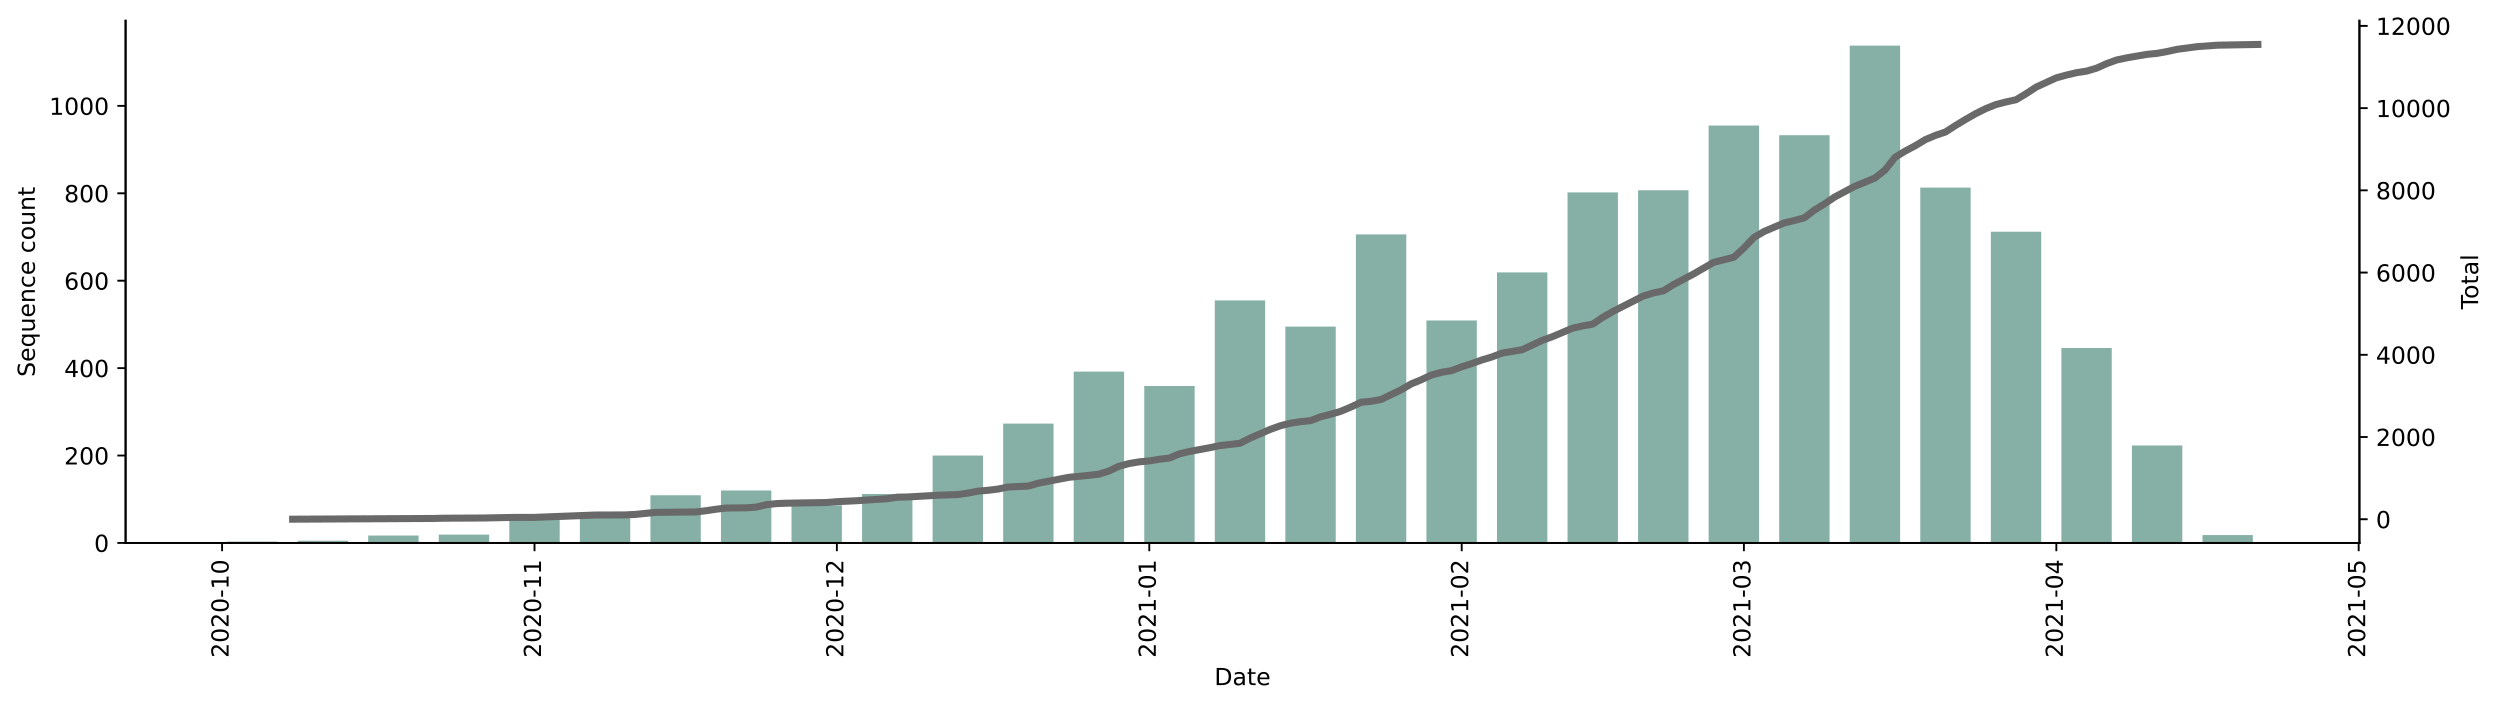
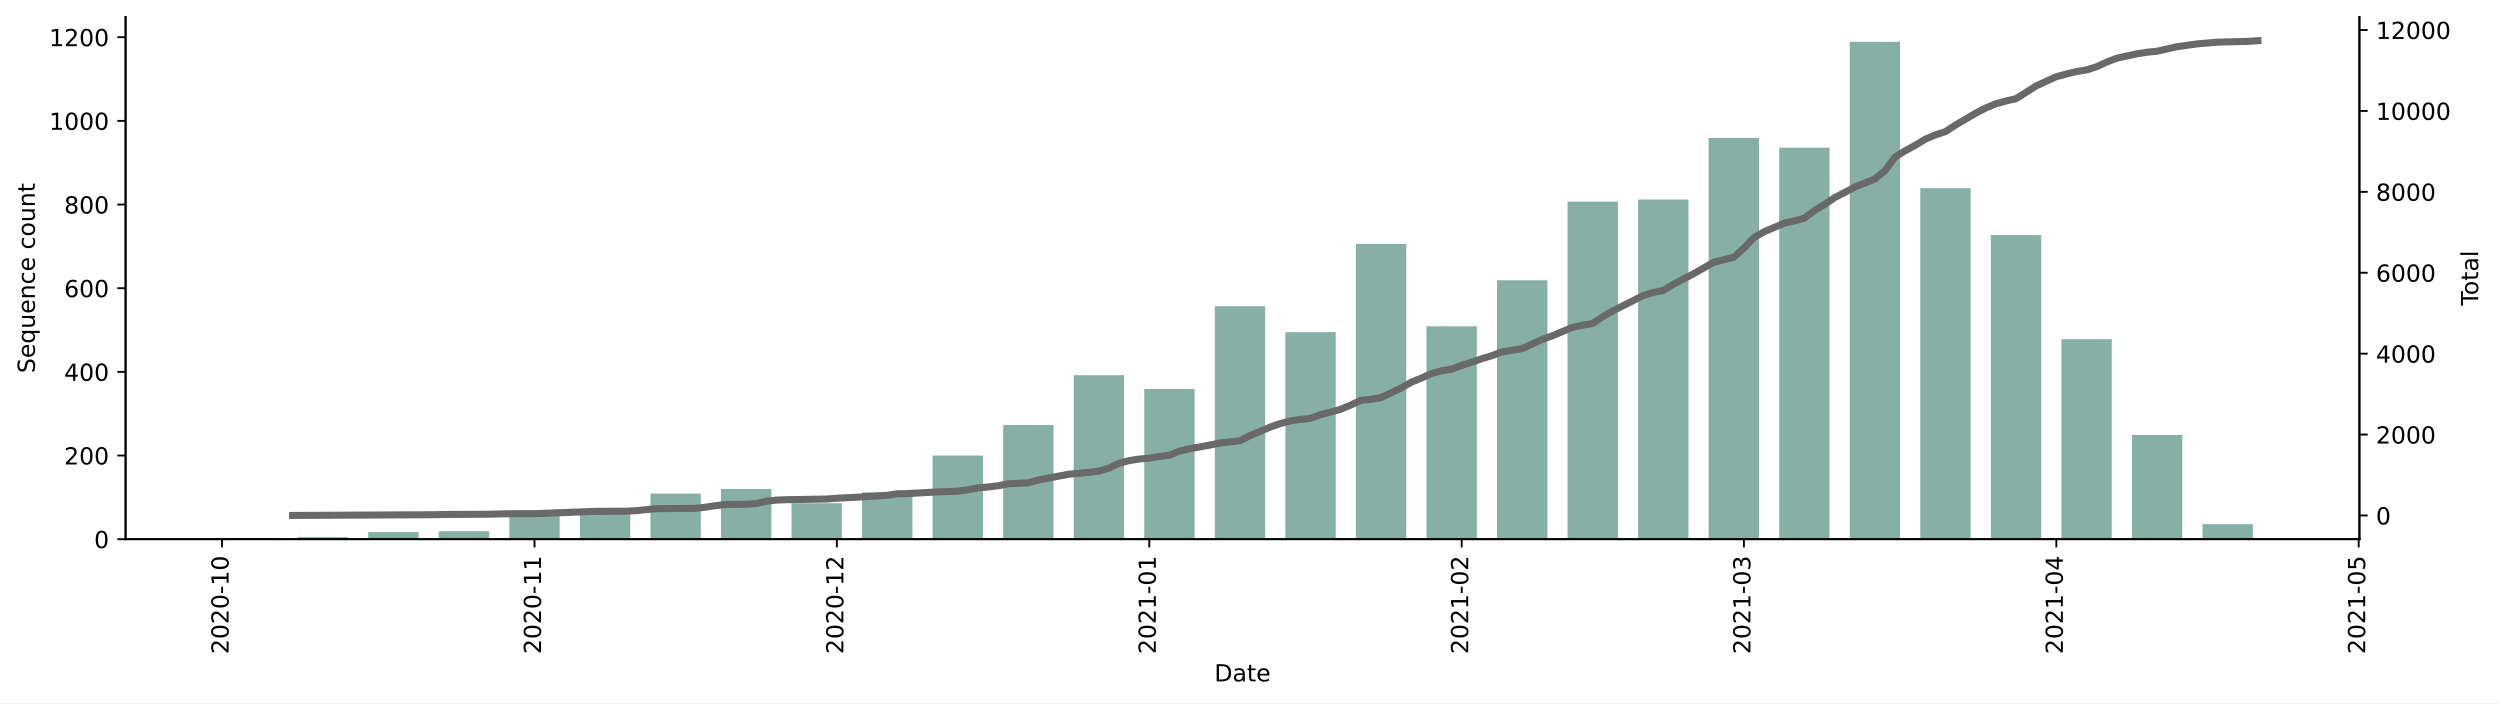
- <svg xmlns="http://www.w3.org/2000/svg" xmlns:xlink="http://www.w3.org/1999/xlink" height="300.214pt" version="1.1" viewBox="0 0 1061.619 300.214" width="1061.619pt">
+ <svg xmlns="http://www.w3.org/2000/svg" xmlns:xlink="http://www.w3.org/1999/xlink" height="298.621pt" version="1.1" viewBox="0 0 1061.619 298.621" width="1061.619pt">
  <defs>
    <style type="text/css">*{stroke-linecap:butt;stroke-linejoin:round;}</style>
  </defs>
  <g id="figure_1">
    <g id="patch_1">
-       <path d="M 0 300.214  L 1061.619 300.214  L 1061.619 0  L 0 0  z " style="fill:#ffffff;" />
+       <path d="M 0 298.621  L 1061.619 298.621  L 1061.619 0  L 0 0  z " style="fill:#ffffff;" />
    </g>
    <g id="axes_1">
      <g id="patch_2">
-         <path d="M 53.328 230.553  L 1001.928 230.553  L 1001.928 8.793  L 53.328 8.793  z " style="fill:#ffffff;" />
+         <path d="M 53.328 228.96  L 1001.928 228.96  L 1001.928 7.2  L 53.328 7.2  z " style="fill:#ffffff;" />
      </g>
      <g id="patch_3">
-         <path clip-path="url(#pbd89ea450d)" d="M 96.446 230.553  L 117.845 230.553  L 117.845 229.996  L 96.446 229.996  z " style="fill:#86b0a6;" />
+         <path clip-path="url(#pad31d9703b)" d="M 96.446 228.96  L 117.845 228.96  L 117.845 228.427  L 96.446 228.427  z " style="fill:#86b0a6;" />
      </g>
      <g id="patch_4">
-         <path clip-path="url(#pbd89ea450d)" d="M 126.404 230.553  L 147.803 230.553  L 147.803 229.625  L 126.404 229.625  z " style="fill:#86b0a6;" />
+         <path clip-path="url(#pad31d9703b)" d="M 126.404 228.96  L 147.803 228.96  L 147.803 228.072  L 126.404 228.072  z " style="fill:#86b0a6;" />
      </g>
      <g id="patch_5">
-         <path clip-path="url(#pbd89ea450d)" d="M 156.362 230.553  L 177.761 230.553  L 177.761 227.398  L 156.362 227.398  z " style="fill:#86b0a6;" />
+         <path clip-path="url(#pad31d9703b)" d="M 156.362 228.96  L 177.761 228.96  L 177.761 225.94  L 156.362 225.94  z " style="fill:#86b0a6;" />
      </g>
      <g id="patch_6">
-         <path clip-path="url(#pbd89ea450d)" d="M 186.32 230.553  L 207.719 230.553  L 207.719 227.026  L 186.32 227.026  z " style="fill:#86b0a6;" />
+         <path clip-path="url(#pad31d9703b)" d="M 186.32 228.96  L 207.719 228.96  L 207.719 225.585  L 186.32 225.585  z " style="fill:#86b0a6;" />
      </g>
      <g id="patch_7">
-         <path clip-path="url(#pbd89ea450d)" d="M 216.278 230.553  L 237.677 230.553  L 237.677 219.788  L 216.278 219.788  z " style="fill:#86b0a6;" />
+         <path clip-path="url(#pad31d9703b)" d="M 216.278 228.96  L 237.677 228.96  L 237.677 218.658  L 216.278 218.658  z " style="fill:#86b0a6;" />
      </g>
      <g id="patch_8">
-         <path clip-path="url(#pbd89ea450d)" d="M 246.237 230.553  L 267.635 230.553  L 267.635 218.489  L 246.237 218.489  z " style="fill:#86b0a6;" />
+         <path clip-path="url(#pad31d9703b)" d="M 246.237 228.96  L 267.635 228.96  L 267.635 217.414  L 246.237 217.414  z " style="fill:#86b0a6;" />
      </g>
      <g id="patch_9">
-         <path clip-path="url(#pbd89ea450d)" d="M 276.195 230.553  L 297.593 230.553  L 297.593 210.323  L 276.195 210.323  z " style="fill:#86b0a6;" />
+         <path clip-path="url(#pad31d9703b)" d="M 276.195 228.96  L 297.593 228.96  L 297.593 209.599  L 276.195 209.599  z " style="fill:#86b0a6;" />
      </g>
      <g id="patch_10">
-         <path clip-path="url(#pbd89ea450d)" d="M 306.153 230.553  L 327.551 230.553  L 327.551 208.282  L 306.153 208.282  z " style="fill:#86b0a6;" />
+         <path clip-path="url(#pad31d9703b)" d="M 306.153 228.96  L 327.551 228.96  L 327.551 207.645  L 306.153 207.645  z " style="fill:#86b0a6;" />
      </g>
      <g id="patch_11">
-         <path clip-path="url(#pbd89ea450d)" d="M 336.111 230.553  L 357.509 230.553  L 357.509 214.592  L 336.111 214.592  z " style="fill:#86b0a6;" />
+         <path clip-path="url(#pad31d9703b)" d="M 336.111 228.96  L 357.509 228.96  L 357.509 213.684  L 336.111 213.684  z " style="fill:#86b0a6;" />
      </g>
      <g id="patch_12">
-         <path clip-path="url(#pbd89ea450d)" d="M 366.069 230.553  L 387.467 230.553  L 387.467 209.767  L 366.069 209.767  z " style="fill:#86b0a6;" />
+         <path clip-path="url(#pad31d9703b)" d="M 366.069 228.96  L 387.467 228.96  L 387.467 209.066  L 366.069 209.066  z " style="fill:#86b0a6;" />
      </g>
      <g id="patch_13">
-         <path clip-path="url(#pbd89ea450d)" d="M 396.027 230.553  L 417.425 230.553  L 417.425 193.435  L 396.027 193.435  z " style="fill:#86b0a6;" />
+         <path clip-path="url(#pad31d9703b)" d="M 396.027 228.96  L 417.425 228.96  L 417.425 193.434  L 396.027 193.434  z " style="fill:#86b0a6;" />
      </g>
      <g id="patch_14">
-         <path clip-path="url(#pbd89ea450d)" d="M 425.985 230.553  L 447.383 230.553  L 447.383 179.887  L 425.985 179.887  z " style="fill:#86b0a6;" />
+         <path clip-path="url(#pad31d9703b)" d="M 425.985 228.96  L 447.383 228.96  L 447.383 180.467  L 425.985 180.467  z " style="fill:#86b0a6;" />
      </g>
      <g id="patch_15">
-         <path clip-path="url(#pbd89ea450d)" d="M 455.943 230.553  L 477.341 230.553  L 477.341 157.802  L 455.943 157.802  z " style="fill:#86b0a6;" />
+         <path clip-path="url(#pad31d9703b)" d="M 455.943 228.96  L 477.341 228.96  L 477.341 159.33  L 455.943 159.33  z " style="fill:#86b0a6;" />
      </g>
      <g id="patch_16">
-         <path clip-path="url(#pbd89ea450d)" d="M 485.901 230.553  L 507.299 230.553  L 507.299 163.926  L 485.901 163.926  z " style="fill:#86b0a6;" />
+         <path clip-path="url(#pad31d9703b)" d="M 485.901 228.96  L 507.299 228.96  L 507.299 165.191  L 485.901 165.191  z " style="fill:#86b0a6;" />
      </g>
      <g id="patch_17">
-         <path clip-path="url(#pbd89ea450d)" d="M 515.859 230.553  L 537.257 230.553  L 537.257 127.551  L 515.859 127.551  z " style="fill:#86b0a6;" />
+         <path clip-path="url(#pad31d9703b)" d="M 515.859 228.96  L 537.257 228.96  L 537.257 130.021  L 515.859 130.021  z " style="fill:#86b0a6;" />
      </g>
      <g id="patch_18">
-         <path clip-path="url(#pbd89ea450d)" d="M 545.817 230.553  L 567.216 230.553  L 567.216 138.686  L 545.817 138.686  z " style="fill:#86b0a6;" />
+         <path clip-path="url(#pad31d9703b)" d="M 545.817 228.96  L 567.216 228.96  L 567.216 141.034  L 545.817 141.034  z " style="fill:#86b0a6;" />
      </g>
      <g id="patch_19">
-         <path clip-path="url(#pbd89ea450d)" d="M 575.775 230.553  L 597.174 230.553  L 597.174 99.527  L 575.775 99.527  z " style="fill:#86b0a6;" />
+         <path clip-path="url(#pad31d9703b)" d="M 575.775 228.96  L 597.174 228.96  L 597.174 103.554  L 575.775 103.554  z " style="fill:#86b0a6;" />
      </g>
      <g id="patch_20">
-         <path clip-path="url(#pbd89ea450d)" d="M 605.733 230.553  L 627.132 230.553  L 627.132 136.088  L 605.733 136.088  z " style="fill:#86b0a6;" />
+         <path clip-path="url(#pad31d9703b)" d="M 605.733 228.96  L 627.132 228.96  L 627.132 138.547  L 605.733 138.547  z " style="fill:#86b0a6;" />
      </g>
      <g id="patch_21">
-         <path clip-path="url(#pbd89ea450d)" d="M 635.691 230.553  L 657.09 230.553  L 657.09 115.673  L 635.691 115.673  z " style="fill:#86b0a6;" />
+         <path clip-path="url(#pad31d9703b)" d="M 635.691 228.96  L 657.09 228.96  L 657.09 119.008  L 635.691 119.008  z " style="fill:#86b0a6;" />
      </g>
      <g id="patch_22">
-         <path clip-path="url(#pbd89ea450d)" d="M 665.649 230.553  L 687.048 230.553  L 687.048 81.71  L 665.649 81.71  z " style="fill:#86b0a6;" />
+         <path clip-path="url(#pad31d9703b)" d="M 665.649 228.96  L 687.048 228.96  L 687.048 85.614  L 665.649 85.614  z " style="fill:#86b0a6;" />
      </g>
      <g id="patch_23">
-         <path clip-path="url(#pbd89ea450d)" d="M 695.607 230.553  L 717.006 230.553  L 717.006 80.782  L 695.607 80.782  z " style="fill:#86b0a6;" />
+         <path clip-path="url(#pad31d9703b)" d="M 695.607 228.96  L 717.006 228.96  L 717.006 84.726  L 695.607 84.726  z " style="fill:#86b0a6;" />
      </g>
      <g id="patch_24">
-         <path clip-path="url(#pbd89ea450d)" d="M 725.565 230.553  L 746.964 230.553  L 746.964 53.315  L 725.565 53.315  z " style="fill:#86b0a6;" />
+         <path clip-path="url(#pad31d9703b)" d="M 725.565 228.96  L 746.964 228.96  L 746.964 58.614  L 725.565 58.614  z " style="fill:#86b0a6;" />
      </g>
      <g id="patch_25">
-         <path clip-path="url(#pbd89ea450d)" d="M 755.523 230.553  L 776.922 230.553  L 776.922 57.398  L 755.523 57.398  z " style="fill:#86b0a6;" />
+         <path clip-path="url(#pad31d9703b)" d="M 755.523 228.96  L 776.922 228.96  L 776.922 62.7  L 755.523 62.7  z " style="fill:#86b0a6;" />
      </g>
      <g id="patch_26">
-         <path clip-path="url(#pbd89ea450d)" d="M 785.481 230.553  L 806.88 230.553  L 806.88 19.353  L 785.481 19.353  z " style="fill:#86b0a6;" />
+         <path clip-path="url(#pad31d9703b)" d="M 785.481 228.96  L 806.88 228.96  L 806.88 17.76  L 785.481 17.76  z " style="fill:#86b0a6;" />
      </g>
      <g id="patch_27">
-         <path clip-path="url(#pbd89ea450d)" d="M 815.439 230.553  L 836.838 230.553  L 836.838 79.669  L 815.439 79.669  z " style="fill:#86b0a6;" />
+         <path clip-path="url(#pad31d9703b)" d="M 815.439 228.96  L 836.838 228.96  L 836.838 79.93  L 815.439 79.93  z " style="fill:#86b0a6;" />
      </g>
      <g id="patch_28">
-         <path clip-path="url(#pbd89ea450d)" d="M 845.397 230.553  L 866.796 230.553  L 866.796 98.413  L 845.397 98.413  z " style="fill:#86b0a6;" />
+         <path clip-path="url(#pad31d9703b)" d="M 845.397 228.96  L 866.796 228.96  L 866.796 99.824  L 845.397 99.824  z " style="fill:#86b0a6;" />
      </g>
      <g id="patch_29">
-         <path clip-path="url(#pbd89ea450d)" d="M 875.355 230.553  L 896.754 230.553  L 896.754 147.78  L 875.355 147.78  z " style="fill:#86b0a6;" />
+         <path clip-path="url(#pad31d9703b)" d="M 875.355 228.96  L 896.754 228.96  L 896.754 144.054  L 875.355 144.054  z " style="fill:#86b0a6;" />
      </g>
      <g id="patch_30">
-         <path clip-path="url(#pbd89ea450d)" d="M 905.313 230.553  L 926.712 230.553  L 926.712 189.166  L 905.313 189.166  z " style="fill:#86b0a6;" />
+         <path clip-path="url(#pad31d9703b)" d="M 905.313 228.96  L 926.712 228.96  L 926.712 184.731  L 905.313 184.731  z " style="fill:#86b0a6;" />
      </g>
      <g id="patch_31">
-         <path clip-path="url(#pbd89ea450d)" d="M 935.271 230.553  L 956.67 230.553  L 956.67 227.212  L 935.271 227.212  z " style="fill:#86b0a6;" />
+         <path clip-path="url(#pad31d9703b)" d="M 935.271 228.96  L 956.67 228.96  L 956.67 222.565  L 935.271 222.565  z " style="fill:#86b0a6;" />
      </g>
      <g id="matplotlib.axis_1">
        <g id="xtick_1">
          <g id="line2d_1">
            <defs>
-               <path d="M 0 0  L 0 3.5  " id="mcf6a7f5c95" style="stroke:#000000;stroke-width:0.8;" />
+               <path d="M 0 0  L 0 3.5  " id="m249f3ba291" style="stroke:#000000;stroke-width:0.8;" />
            </defs>
            <g>
-               <use style="stroke:#000000;stroke-width:0.8;" x="94.306" xlink:href="#mcf6a7f5c95" y="230.553" />
+               <use style="stroke:#000000;stroke-width:0.8;" x="94.306" xlink:href="#m249f3ba291" y="228.96" />
            </g>
          </g>
          <g id="text_1">
-             <g transform="translate(97.06582 279.3354)rotate(-90)scale(0.1 -0.1)">
+             <g transform="translate(97.06582 277.7428)rotate(-90)scale(0.1 -0.1)">
              <defs>
                <path d="M 19.188 8.297  L 53.609 8.297  L 53.609 0  L 7.328 0  L 7.328 8.297  Q 12.938 14.109 22.625 23.891  Q 32.328 33.688 34.812 36.531  Q 39.547 41.844 41.422 45.531  Q 43.312 49.219 43.312 52.781  Q 43.312 58.594 39.234 62.25  Q 35.156 65.922 28.609 65.922  Q 23.969 65.922 18.812 64.312  Q 13.672 62.703 7.812 59.422  L 7.812 69.391  Q 13.766 71.781 18.938 73  Q 24.125 74.219 28.422 74.219  Q 39.75 74.219 46.484 68.547  Q 53.219 62.891 53.219 53.422  Q 53.219 48.922 51.531 44.891  Q 49.859 40.875 45.406 35.406  Q 44.188 33.984 37.641 27.219  Q 31.109 20.453 19.188 8.297  z " id="DejaVuSans-50" />
                <path d="M 31.781 66.406  Q 24.172 66.406 20.328 58.906  Q 16.5 51.422 16.5 36.375  Q 16.5 21.391 20.328 13.891  Q 24.172 6.391 31.781 6.391  Q 39.453 6.391 43.281 13.891  Q 47.125 21.391 47.125 36.375  Q 47.125 51.422 43.281 58.906  Q 39.453 66.406 31.781 66.406  z M 31.781 74.219  Q 44.047 74.219 50.516 64.516  Q 56.984 54.828 56.984 36.375  Q 56.984 17.969 50.516 8.266  Q 44.047 -1.422 31.781 -1.422  Q 19.531 -1.422 13.062 8.266  Q 6.594 17.969 6.594 36.375  Q 6.594 54.828 13.062 64.516  Q 19.531 74.219 31.781 74.219  z " id="DejaVuSans-48" />
                <path d="M 4.891 31.391  L 31.203 31.391  L 31.203 23.391  L 4.891 23.391  z " id="DejaVuSans-45" />
                <path d="M 12.406 8.297  L 28.516 8.297  L 28.516 63.922  L 10.984 60.406  L 10.984 69.391  L 28.422 72.906  L 38.281 72.906  L 38.281 8.297  L 54.391 8.297  L 54.391 0  L 12.406 0  z " id="DejaVuSans-49" />
              </defs>
              <use xlink:href="#DejaVuSans-50" />
              <use x="63.623" xlink:href="#DejaVuSans-48" />
              <use x="127.246" xlink:href="#DejaVuSans-50" />
              <use x="190.869" xlink:href="#DejaVuSans-48" />
              <use x="254.492" xlink:href="#DejaVuSans-45" />
              <use x="290.576" xlink:href="#DejaVuSans-49" />
              <use x="354.199" xlink:href="#DejaVuSans-48" />
            </g>
          </g>
        </g>
        <g id="xtick_2">
          <g id="line2d_2">
            <g>
-               <use style="stroke:#000000;stroke-width:0.8;" x="226.978" xlink:href="#mcf6a7f5c95" y="230.553" />
+               <use style="stroke:#000000;stroke-width:0.8;" x="226.978" xlink:href="#m249f3ba291" y="228.96" />
            </g>
          </g>
          <g id="text_2">
-             <g transform="translate(229.7372 279.3354)rotate(-90)scale(0.1 -0.1)">
+             <g transform="translate(229.7372 277.7428)rotate(-90)scale(0.1 -0.1)">
              <use xlink:href="#DejaVuSans-50" />
              <use x="63.623" xlink:href="#DejaVuSans-48" />
              <use x="127.246" xlink:href="#DejaVuSans-50" />
              <use x="190.869" xlink:href="#DejaVuSans-48" />
              <use x="254.492" xlink:href="#DejaVuSans-45" />
              <use x="290.576" xlink:href="#DejaVuSans-49" />
              <use x="354.199" xlink:href="#DejaVuSans-49" />
            </g>
          </g>
        </g>
        <g id="xtick_3">
          <g id="line2d_3">
            <g>
-               <use style="stroke:#000000;stroke-width:0.8;" x="355.369" xlink:href="#mcf6a7f5c95" y="230.553" />
+               <use style="stroke:#000000;stroke-width:0.8;" x="355.369" xlink:href="#m249f3ba291" y="228.96" />
            </g>
          </g>
          <g id="text_3">
-             <g transform="translate(358.1288 279.3354)rotate(-90)scale(0.1 -0.1)">
+             <g transform="translate(358.1288 277.7428)rotate(-90)scale(0.1 -0.1)">
              <use xlink:href="#DejaVuSans-50" />
              <use x="63.623" xlink:href="#DejaVuSans-48" />
              <use x="127.246" xlink:href="#DejaVuSans-50" />
              <use x="190.869" xlink:href="#DejaVuSans-48" />
              <use x="254.492" xlink:href="#DejaVuSans-45" />
              <use x="290.576" xlink:href="#DejaVuSans-49" />
              <use x="354.199" xlink:href="#DejaVuSans-50" />
            </g>
          </g>
        </g>
        <g id="xtick_4">
          <g id="line2d_4">
            <g>
-               <use style="stroke:#000000;stroke-width:0.8;" x="488.041" xlink:href="#mcf6a7f5c95" y="230.553" />
+               <use style="stroke:#000000;stroke-width:0.8;" x="488.041" xlink:href="#m249f3ba291" y="228.96" />
            </g>
          </g>
          <g id="text_4">
-             <g transform="translate(490.8001 279.3354)rotate(-90)scale(0.1 -0.1)">
+             <g transform="translate(490.8001 277.7428)rotate(-90)scale(0.1 -0.1)">
              <use xlink:href="#DejaVuSans-50" />
              <use x="63.623" xlink:href="#DejaVuSans-48" />
              <use x="127.246" xlink:href="#DejaVuSans-50" />
              <use x="190.869" xlink:href="#DejaVuSans-49" />
              <use x="254.492" xlink:href="#DejaVuSans-45" />
              <use x="290.576" xlink:href="#DejaVuSans-48" />
              <use x="354.199" xlink:href="#DejaVuSans-49" />
            </g>
          </g>
        </g>
        <g id="xtick_5">
          <g id="line2d_5">
            <g>
-               <use style="stroke:#000000;stroke-width:0.8;" x="620.712" xlink:href="#mcf6a7f5c95" y="230.553" />
+               <use style="stroke:#000000;stroke-width:0.8;" x="620.712" xlink:href="#m249f3ba291" y="228.96" />
            </g>
          </g>
          <g id="text_5">
-             <g transform="translate(623.4714 279.3354)rotate(-90)scale(0.1 -0.1)">
+             <g transform="translate(623.4714 277.7428)rotate(-90)scale(0.1 -0.1)">
              <use xlink:href="#DejaVuSans-50" />
              <use x="63.623" xlink:href="#DejaVuSans-48" />
              <use x="127.246" xlink:href="#DejaVuSans-50" />
              <use x="190.869" xlink:href="#DejaVuSans-49" />
              <use x="254.492" xlink:href="#DejaVuSans-45" />
              <use x="290.576" xlink:href="#DejaVuSans-48" />
              <use x="354.199" xlink:href="#DejaVuSans-50" />
            </g>
          </g>
        </g>
        <g id="xtick_6">
          <g id="line2d_6">
            <g>
-               <use style="stroke:#000000;stroke-width:0.8;" x="740.544" xlink:href="#mcf6a7f5c95" y="230.553" />
+               <use style="stroke:#000000;stroke-width:0.8;" x="740.544" xlink:href="#m249f3ba291" y="228.96" />
            </g>
          </g>
          <g id="text_6">
-             <g transform="translate(743.3036 279.3354)rotate(-90)scale(0.1 -0.1)">
+             <g transform="translate(743.3036 277.7428)rotate(-90)scale(0.1 -0.1)">
              <defs>
                <path d="M 40.578 39.312  Q 47.656 37.797 51.625 33  Q 55.609 28.219 55.609 21.188  Q 55.609 10.406 48.188 4.484  Q 40.766 -1.422 27.094 -1.422  Q 22.516 -1.422 17.656 -0.516  Q 12.797 0.391 7.625 2.203  L 7.625 11.719  Q 11.719 9.328 16.594 8.109  Q 21.484 6.891 26.812 6.891  Q 36.078 6.891 40.938 10.547  Q 45.797 14.203 45.797 21.188  Q 45.797 27.641 41.281 31.266  Q 36.766 34.906 28.719 34.906  L 20.219 34.906  L 20.219 43.016  L 29.109 43.016  Q 36.375 43.016 40.234 45.922  Q 44.094 48.828 44.094 54.297  Q 44.094 59.906 40.109 62.906  Q 36.141 65.922 28.719 65.922  Q 24.656 65.922 20.016 65.031  Q 15.375 64.156 9.812 62.312  L 9.812 71.094  Q 15.438 72.656 20.344 73.438  Q 25.25 74.219 29.594 74.219  Q 40.828 74.219 47.359 69.109  Q 53.906 64.016 53.906 55.328  Q 53.906 49.266 50.438 45.094  Q 46.969 40.922 40.578 39.312  z " id="DejaVuSans-51" />
              </defs>
              <use xlink:href="#DejaVuSans-50" />
              <use x="63.623" xlink:href="#DejaVuSans-48" />
              <use x="127.246" xlink:href="#DejaVuSans-50" />
              <use x="190.869" xlink:href="#DejaVuSans-49" />
              <use x="254.492" xlink:href="#DejaVuSans-45" />
              <use x="290.576" xlink:href="#DejaVuSans-48" />
              <use x="354.199" xlink:href="#DejaVuSans-51" />
            </g>
          </g>
        </g>
        <g id="xtick_7">
          <g id="line2d_7">
            <g>
-               <use style="stroke:#000000;stroke-width:0.8;" x="873.216" xlink:href="#mcf6a7f5c95" y="230.553" />
+               <use style="stroke:#000000;stroke-width:0.8;" x="873.216" xlink:href="#m249f3ba291" y="228.96" />
            </g>
          </g>
          <g id="text_7">
-             <g transform="translate(875.9749 279.3354)rotate(-90)scale(0.1 -0.1)">
+             <g transform="translate(875.9749 277.7428)rotate(-90)scale(0.1 -0.1)">
              <defs>
                <path d="M 37.797 64.312  L 12.891 25.391  L 37.797 25.391  z M 35.203 72.906  L 47.609 72.906  L 47.609 25.391  L 58.016 25.391  L 58.016 17.188  L 47.609 17.188  L 47.609 0  L 37.797 0  L 37.797 17.188  L 4.891 17.188  L 4.891 26.703  z " id="DejaVuSans-52" />
              </defs>
              <use xlink:href="#DejaVuSans-50" />
              <use x="63.623" xlink:href="#DejaVuSans-48" />
              <use x="127.246" xlink:href="#DejaVuSans-50" />
              <use x="190.869" xlink:href="#DejaVuSans-49" />
              <use x="254.492" xlink:href="#DejaVuSans-45" />
              <use x="290.576" xlink:href="#DejaVuSans-48" />
              <use x="354.199" xlink:href="#DejaVuSans-52" />
            </g>
          </g>
        </g>
        <g id="xtick_8">
          <g id="line2d_8">
            <g>
-               <use style="stroke:#000000;stroke-width:0.8;" x="1001.607" xlink:href="#mcf6a7f5c95" y="230.553" />
+               <use style="stroke:#000000;stroke-width:0.8;" x="1001.607" xlink:href="#m249f3ba291" y="228.96" />
            </g>
          </g>
          <g id="text_8">
-             <g transform="translate(1004.367 279.3354)rotate(-90)scale(0.1 -0.1)">
+             <g transform="translate(1004.367 277.7428)rotate(-90)scale(0.1 -0.1)">
              <defs>
                <path d="M 10.797 72.906  L 49.516 72.906  L 49.516 64.594  L 19.828 64.594  L 19.828 46.734  Q 21.969 47.469 24.109 47.828  Q 26.266 48.188 28.422 48.188  Q 40.625 48.188 47.75 41.5  Q 54.891 34.812 54.891 23.391  Q 54.891 11.625 47.562 5.094  Q 40.234 -1.422 26.906 -1.422  Q 22.312 -1.422 17.547 -0.641  Q 12.797 0.141 7.719 1.703  L 7.719 11.625  Q 12.109 9.234 16.797 8.062  Q 21.484 6.891 26.703 6.891  Q 35.156 6.891 40.078 11.328  Q 45.016 15.766 45.016 23.391  Q 45.016 31 40.078 35.438  Q 35.156 39.891 26.703 39.891  Q 22.75 39.891 18.812 39.016  Q 14.891 38.141 10.797 36.281  z " id="DejaVuSans-53" />
              </defs>
              <use xlink:href="#DejaVuSans-50" />
              <use x="63.623" xlink:href="#DejaVuSans-48" />
              <use x="127.246" xlink:href="#DejaVuSans-50" />
              <use x="190.869" xlink:href="#DejaVuSans-49" />
              <use x="254.492" xlink:href="#DejaVuSans-45" />
              <use x="290.576" xlink:href="#DejaVuSans-48" />
              <use x="354.199" xlink:href="#DejaVuSans-53" />
            </g>
          </g>
        </g>
        <g id="text_9">
-           <g transform="translate(515.6773 290.9338)scale(0.1 -0.1)">
+           <g transform="translate(515.6773 289.3413)scale(0.1 -0.1)">
            <defs>
              <path d="M 19.672 64.797  L 19.672 8.109  L 31.594 8.109  Q 46.688 8.109 53.688 14.938  Q 60.688 21.781 60.688 36.531  Q 60.688 51.172 53.688 57.984  Q 46.688 64.797 31.594 64.797  z M 9.812 72.906  L 30.078 72.906  Q 51.266 72.906 61.172 64.094  Q 71.094 55.281 71.094 36.531  Q 71.094 17.672 61.125 8.828  Q 51.172 0 30.078 0  L 9.812 0  z " id="DejaVuSans-68" />
              <path d="M 34.281 27.484  Q 23.391 27.484 19.188 25  Q 14.984 22.516 14.984 16.5  Q 14.984 11.719 18.141 8.906  Q 21.297 6.109 26.703 6.109  Q 34.188 6.109 38.703 11.406  Q 43.219 16.703 43.219 25.484  L 43.219 27.484  z M 52.203 31.203  L 52.203 0  L 43.219 0  L 43.219 8.297  Q 40.141 3.328 35.547 0.953  Q 30.953 -1.422 24.312 -1.422  Q 15.922 -1.422 10.953 3.297  Q 6 8.016 6 15.922  Q 6 25.141 12.172 29.828  Q 18.359 34.516 30.609 34.516  L 43.219 34.516  L 43.219 35.406  Q 43.219 41.609 39.141 45  Q 35.062 48.391 27.688 48.391  Q 23 48.391 18.547 47.266  Q 14.109 46.141 10.016 43.891  L 10.016 52.203  Q 14.938 54.109 19.578 55.047  Q 24.219 56 28.609 56  Q 40.484 56 46.344 49.844  Q 52.203 43.703 52.203 31.203  z " id="DejaVuSans-97" />
              <path d="M 18.312 70.219  L 18.312 54.688  L 36.812 54.688  L 36.812 47.703  L 18.312 47.703  L 18.312 18.016  Q 18.312 11.328 20.141 9.422  Q 21.969 7.516 27.594 7.516  L 36.812 7.516  L 36.812 0  L 27.594 0  Q 17.188 0 13.234 3.875  Q 9.281 7.766 9.281 18.016  L 9.281 47.703  L 2.688 47.703  L 2.688 54.688  L 9.281 54.688  L 9.281 70.219  z " id="DejaVuSans-116" />
              <path d="M 56.203 29.594  L 56.203 25.203  L 14.891 25.203  Q 15.484 15.922 20.484 11.062  Q 25.484 6.203 34.422 6.203  Q 39.594 6.203 44.453 7.469  Q 49.312 8.734 54.109 11.281  L 54.109 2.781  Q 49.266 0.734 44.188 -0.344  Q 39.109 -1.422 33.891 -1.422  Q 20.797 -1.422 13.156 6.188  Q 5.516 13.812 5.516 26.812  Q 5.516 40.234 12.766 48.109  Q 20.016 56 32.328 56  Q 43.359 56 49.781 48.891  Q 56.203 41.797 56.203 29.594  z M 47.219 32.234  Q 47.125 39.594 43.094 43.984  Q 39.062 48.391 32.422 48.391  Q 24.906 48.391 20.391 44.141  Q 15.875 39.891 15.188 32.172  z " id="DejaVuSans-101" />
            </defs>
            <use xlink:href="#DejaVuSans-68" />
            <use x="77.002" xlink:href="#DejaVuSans-97" />
            <use x="138.281" xlink:href="#DejaVuSans-116" />
            <use x="177.49" xlink:href="#DejaVuSans-101" />
          </g>
        </g>
      </g>
      <g id="matplotlib.axis_2">
        <g id="ytick_1">
          <g id="line2d_9">
            <defs>
-               <path d="M 0 0  L -3.5 0  " id="md024b947b9" style="stroke:#000000;stroke-width:0.8;" />
+               <path d="M 0 0  L -3.5 0  " id="m43fba4774c" style="stroke:#000000;stroke-width:0.8;" />
            </defs>
            <g>
-               <use style="stroke:#000000;stroke-width:0.8;" x="53.328" xlink:href="#md024b947b9" y="230.553" />
+               <use style="stroke:#000000;stroke-width:0.8;" x="53.328" xlink:href="#m43fba4774c" y="228.96" />
            </g>
          </g>
          <g id="text_10">
-             <g transform="translate(39.96563 234.3518)scale(0.1 -0.1)">
+             <g transform="translate(39.96563 232.7592)scale(0.1 -0.1)">
              <use xlink:href="#DejaVuSans-48" />
            </g>
          </g>
        </g>
        <g id="ytick_2">
          <g id="line2d_10">
            <g>
-               <use style="stroke:#000000;stroke-width:0.8;" x="53.328" xlink:href="#md024b947b9" y="193.435" />
+               <use style="stroke:#000000;stroke-width:0.8;" x="53.328" xlink:href="#m43fba4774c" y="193.434" />
            </g>
          </g>
          <g id="text_11">
-             <g transform="translate(27.24063 197.234)scale(0.1 -0.1)">
+             <g transform="translate(27.24063 197.2336)scale(0.1 -0.1)">
              <use xlink:href="#DejaVuSans-50" />
              <use x="63.623" xlink:href="#DejaVuSans-48" />
              <use x="127.246" xlink:href="#DejaVuSans-48" />
            </g>
          </g>
        </g>
        <g id="ytick_3">
          <g id="line2d_11">
            <g>
-               <use style="stroke:#000000;stroke-width:0.8;" x="53.328" xlink:href="#md024b947b9" y="156.317" />
+               <use style="stroke:#000000;stroke-width:0.8;" x="53.328" xlink:href="#m43fba4774c" y="157.909" />
            </g>
          </g>
          <g id="text_12">
-             <g transform="translate(27.24063 160.1163)scale(0.1 -0.1)">
+             <g transform="translate(27.24063 161.7079)scale(0.1 -0.1)">
              <use xlink:href="#DejaVuSans-52" />
              <use x="63.623" xlink:href="#DejaVuSans-48" />
              <use x="127.246" xlink:href="#DejaVuSans-48" />
            </g>
          </g>
        </g>
        <g id="ytick_4">
          <g id="line2d_12">
            <g>
-               <use style="stroke:#000000;stroke-width:0.8;" x="53.328" xlink:href="#md024b947b9" y="119.199" />
+               <use style="stroke:#000000;stroke-width:0.8;" x="53.328" xlink:href="#m43fba4774c" y="122.383" />
            </g>
          </g>
          <g id="text_13">
-             <g transform="translate(27.24063 122.9985)scale(0.1 -0.1)">
+             <g transform="translate(27.24063 126.1823)scale(0.1 -0.1)">
              <defs>
                <path d="M 33.016 40.375  Q 26.375 40.375 22.484 35.828  Q 18.609 31.297 18.609 23.391  Q 18.609 15.531 22.484 10.953  Q 26.375 6.391 33.016 6.391  Q 39.656 6.391 43.531 10.953  Q 47.406 15.531 47.406 23.391  Q 47.406 31.297 43.531 35.828  Q 39.656 40.375 33.016 40.375  z M 52.594 71.297  L 52.594 62.312  Q 48.875 64.062 45.094 64.984  Q 41.312 65.922 37.594 65.922  Q 27.828 65.922 22.672 59.328  Q 17.531 52.734 16.797 39.406  Q 19.672 43.656 24.016 45.922  Q 28.375 48.188 33.594 48.188  Q 44.578 48.188 50.953 41.516  Q 57.328 34.859 57.328 23.391  Q 57.328 12.156 50.688 5.359  Q 44.047 -1.422 33.016 -1.422  Q 20.359 -1.422 13.672 8.266  Q 6.984 17.969 6.984 36.375  Q 6.984 53.656 15.188 63.938  Q 23.391 74.219 37.203 74.219  Q 40.922 74.219 44.703 73.484  Q 48.484 72.75 52.594 71.297  z " id="DejaVuSans-54" />
              </defs>
              <use xlink:href="#DejaVuSans-54" />
              <use x="63.623" xlink:href="#DejaVuSans-48" />
              <use x="127.246" xlink:href="#DejaVuSans-48" />
            </g>
          </g>
        </g>
        <g id="ytick_5">
          <g id="line2d_13">
            <g>
-               <use style="stroke:#000000;stroke-width:0.8;" x="53.328" xlink:href="#md024b947b9" y="82.082" />
+               <use style="stroke:#000000;stroke-width:0.8;" x="53.328" xlink:href="#m43fba4774c" y="86.857" />
            </g>
          </g>
          <g id="text_14">
-             <g transform="translate(27.24063 85.8808)scale(0.1 -0.1)">
+             <g transform="translate(27.24063 90.65661)scale(0.1 -0.1)">
              <defs>
                <path d="M 31.781 34.625  Q 24.75 34.625 20.719 30.859  Q 16.703 27.094 16.703 20.516  Q 16.703 13.922 20.719 10.156  Q 24.75 6.391 31.781 6.391  Q 38.812 6.391 42.859 10.172  Q 46.922 13.969 46.922 20.516  Q 46.922 27.094 42.891 30.859  Q 38.875 34.625 31.781 34.625  z M 21.922 38.812  Q 15.578 40.375 12.031 44.719  Q 8.5 49.078 8.5 55.328  Q 8.5 64.062 14.719 69.141  Q 20.953 74.219 31.781 74.219  Q 42.672 74.219 48.875 69.141  Q 55.078 64.062 55.078 55.328  Q 55.078 49.078 51.531 44.719  Q 48 40.375 41.703 38.812  Q 48.828 37.156 52.797 32.312  Q 56.781 27.484 56.781 20.516  Q 56.781 9.906 50.312 4.234  Q 43.844 -1.422 31.781 -1.422  Q 19.734 -1.422 13.25 4.234  Q 6.781 9.906 6.781 20.516  Q 6.781 27.484 10.781 32.312  Q 14.797 37.156 21.922 38.812  z M 18.312 54.391  Q 18.312 48.734 21.844 45.562  Q 25.391 42.391 31.781 42.391  Q 38.141 42.391 41.719 45.562  Q 45.312 48.734 45.312 54.391  Q 45.312 60.062 41.719 63.234  Q 38.141 66.406 31.781 66.406  Q 25.391 66.406 21.844 63.234  Q 18.312 60.062 18.312 54.391  z " id="DejaVuSans-56" />
              </defs>
              <use xlink:href="#DejaVuSans-56" />
              <use x="63.623" xlink:href="#DejaVuSans-48" />
              <use x="127.246" xlink:href="#DejaVuSans-48" />
            </g>
          </g>
        </g>
        <g id="ytick_6">
          <g id="line2d_14">
            <g>
-               <use style="stroke:#000000;stroke-width:0.8;" x="53.328" xlink:href="#md024b947b9" y="44.964" />
+               <use style="stroke:#000000;stroke-width:0.8;" x="53.328" xlink:href="#m43fba4774c" y="51.332" />
            </g>
          </g>
          <g id="text_15">
-             <g transform="translate(20.87813 48.76305)scale(0.1 -0.1)">
+             <g transform="translate(20.87813 55.13096)scale(0.1 -0.1)">
              <use xlink:href="#DejaVuSans-49" />
              <use x="63.623" xlink:href="#DejaVuSans-48" />
              <use x="127.246" xlink:href="#DejaVuSans-48" />
              <use x="190.869" xlink:href="#DejaVuSans-48" />
            </g>
          </g>
        </g>
-         <g id="text_16">
-           <g transform="translate(14.79844 160.0327)rotate(-90)scale(0.1 -0.1)">
+         <g id="ytick_7">
+           <g id="line2d_15">
+             <g>
+               <use style="stroke:#000000;stroke-width:0.8;" x="53.328" xlink:href="#m43fba4774c" y="15.806" />
+             </g>
+           </g>
+           <g id="text_16">
+             <g transform="translate(20.87813 19.60531)scale(0.1 -0.1)">
+               <use xlink:href="#DejaVuSans-49" />
+               <use x="63.623" xlink:href="#DejaVuSans-50" />
+               <use x="127.246" xlink:href="#DejaVuSans-48" />
+               <use x="190.869" xlink:href="#DejaVuSans-48" />
+             </g>
+           </g>
+         </g>
+         <g id="text_17">
+           <g transform="translate(14.79844 158.4402)rotate(-90)scale(0.1 -0.1)">
            <defs>
              <path d="M 53.516 70.516  L 53.516 60.891  Q 47.906 63.578 42.922 64.891  Q 37.938 66.219 33.297 66.219  Q 25.25 66.219 20.875 63.094  Q 16.5 59.969 16.5 54.203  Q 16.5 49.359 19.406 46.891  Q 22.312 44.438 30.422 42.922  L 36.375 41.703  Q 47.406 39.594 52.656 34.297  Q 57.906 29 57.906 20.125  Q 57.906 9.516 50.797 4.047  Q 43.703 -1.422 29.984 -1.422  Q 24.812 -1.422 18.969 -0.25  Q 13.141 0.922 6.891 3.219  L 6.891 13.375  Q 12.891 10.016 18.656 8.297  Q 24.422 6.594 29.984 6.594  Q 38.422 6.594 43.016 9.906  Q 47.609 13.234 47.609 19.391  Q 47.609 24.75 44.312 27.781  Q 41.016 30.812 33.5 32.328  L 27.484 33.5  Q 16.453 35.688 11.516 40.375  Q 6.594 45.062 6.594 53.422  Q 6.594 63.094 13.406 68.656  Q 20.219 74.219 32.172 74.219  Q 37.312 74.219 42.625 73.281  Q 47.953 72.359 53.516 70.516  z " id="DejaVuSans-83" />
              <path d="M 14.797 27.297  Q 14.797 17.391 18.875 11.75  Q 22.953 6.109 30.078 6.109  Q 37.203 6.109 41.297 11.75  Q 45.406 17.391 45.406 27.297  Q 45.406 37.203 41.297 42.844  Q 37.203 48.484 30.078 48.484  Q 22.953 48.484 18.875 42.844  Q 14.797 37.203 14.797 27.297  z M 45.406 8.203  Q 42.578 3.328 38.25 0.953  Q 33.938 -1.422 27.875 -1.422  Q 17.969 -1.422 11.734 6.484  Q 5.516 14.406 5.516 27.297  Q 5.516 40.188 11.734 48.094  Q 17.969 56 27.875 56  Q 33.938 56 38.25 53.625  Q 42.578 51.266 45.406 46.391  L 45.406 54.688  L 54.391 54.688  L 54.391 -20.797  L 45.406 -20.797  z " id="DejaVuSans-113" />
              <path d="M 8.5 21.578  L 8.5 54.688  L 17.484 54.688  L 17.484 21.922  Q 17.484 14.156 20.5 10.266  Q 23.531 6.391 29.594 6.391  Q 36.859 6.391 41.078 11.031  Q 45.312 15.672 45.312 23.688  L 45.312 54.688  L 54.297 54.688  L 54.297 0  L 45.312 0  L 45.312 8.406  Q 42.047 3.422 37.719 1  Q 33.406 -1.422 27.688 -1.422  Q 18.266 -1.422 13.375 4.438  Q 8.5 10.297 8.5 21.578  z M 31.109 56  z " id="DejaVuSans-117" />
              <path d="M 54.891 33.016  L 54.891 0  L 45.906 0  L 45.906 32.719  Q 45.906 40.484 42.875 44.328  Q 39.844 48.188 33.797 48.188  Q 26.516 48.188 22.312 43.547  Q 18.109 38.922 18.109 30.906  L 18.109 0  L 9.078 0  L 9.078 54.688  L 18.109 54.688  L 18.109 46.188  Q 21.344 51.125 25.703 53.562  Q 30.078 56 35.797 56  Q 45.219 56 50.047 50.172  Q 54.891 44.344 54.891 33.016  z " id="DejaVuSans-110" />
              <path d="M 48.781 52.594  L 48.781 44.188  Q 44.969 46.297 41.141 47.344  Q 37.312 48.391 33.406 48.391  Q 24.656 48.391 19.812 42.844  Q 14.984 37.312 14.984 27.297  Q 14.984 17.281 19.812 11.734  Q 24.656 6.203 33.406 6.203  Q 37.312 6.203 41.141 7.25  Q 44.969 8.297 48.781 10.406  L 48.781 2.094  Q 45.016 0.344 40.984 -0.531  Q 36.969 -1.422 32.422 -1.422  Q 20.062 -1.422 12.781 6.344  Q 5.516 14.109 5.516 27.297  Q 5.516 40.672 12.859 48.328  Q 20.219 56 33.016 56  Q 37.156 56 41.109 55.141  Q 45.062 54.297 48.781 52.594  z " id="DejaVuSans-99" />
              <path id="DejaVuSans-32" />
              <path d="M 30.609 48.391  Q 23.391 48.391 19.188 42.75  Q 14.984 37.109 14.984 27.297  Q 14.984 17.484 19.156 11.844  Q 23.344 6.203 30.609 6.203  Q 37.797 6.203 41.984 11.859  Q 46.188 17.531 46.188 27.297  Q 46.188 37.016 41.984 42.703  Q 37.797 48.391 30.609 48.391  z M 30.609 56  Q 42.328 56 49.016 48.375  Q 55.719 40.766 55.719 27.297  Q 55.719 13.875 49.016 6.219  Q 42.328 -1.422 30.609 -1.422  Q 18.844 -1.422 12.172 6.219  Q 5.516 13.875 5.516 27.297  Q 5.516 40.766 12.172 48.375  Q 18.844 56 30.609 56  z " id="DejaVuSans-111" />
            </defs>
            <use xlink:href="#DejaVuSans-83" />
            <use x="63.477" xlink:href="#DejaVuSans-101" />
            <use x="125" xlink:href="#DejaVuSans-113" />
            <use x="188.477" xlink:href="#DejaVuSans-117" />
            <use x="251.855" xlink:href="#DejaVuSans-101" />
            <use x="313.379" xlink:href="#DejaVuSans-110" />
            <use x="376.758" xlink:href="#DejaVuSans-99" />
            <use x="431.738" xlink:href="#DejaVuSans-101" />
            <use x="493.262" xlink:href="#DejaVuSans-32" />
            <use x="525.049" xlink:href="#DejaVuSans-99" />
            <use x="580.029" xlink:href="#DejaVuSans-111" />
            <use x="641.211" xlink:href="#DejaVuSans-117" />
            <use x="704.59" xlink:href="#DejaVuSans-110" />
            <use x="767.969" xlink:href="#DejaVuSans-116" />
          </g>
        </g>
      </g>
      <g id="patch_32">
-         <path d="M 53.328 230.553  L 53.328 8.793  " style="fill:none;stroke:#000000;stroke-linecap:square;stroke-linejoin:miter;stroke-width:0.8;" />
+         <path d="M 53.328 228.96  L 53.328 7.2  " style="fill:none;stroke:#000000;stroke-linecap:square;stroke-linejoin:miter;stroke-width:0.8;" />
      </g>
      <g id="patch_33">
-         <path d="M 1001.928 230.553  L 1001.928 8.793  " style="fill:none;stroke:#000000;stroke-linecap:square;stroke-linejoin:miter;stroke-width:0.8;" />
+         <path d="M 1001.928 228.96  L 1001.928 7.2  " style="fill:none;stroke:#000000;stroke-linecap:square;stroke-linejoin:miter;stroke-width:0.8;" />
      </g>
      <g id="patch_34">
-         <path d="M 53.328 230.553  L 1001.928 230.553  " style="fill:none;stroke:#000000;stroke-linecap:square;stroke-linejoin:miter;stroke-width:0.8;" />
+         <path d="M 53.328 228.96  L 1001.928 228.96  " style="fill:none;stroke:#000000;stroke-linecap:square;stroke-linejoin:miter;stroke-width:0.8;" />
      </g>
    </g>
    <g id="axes_2">
      <g id="matplotlib.axis_3">
-         <g id="ytick_7">
-           <g id="line2d_15">
-             <defs>
-               <path d="M 0 0  L 3.5 0  " id="m2ce48eaa63" style="stroke:#000000;stroke-width:0.8;" />
-             </defs>
-             <g>
-               <use style="stroke:#000000;stroke-width:0.8;" x="1001.928" xlink:href="#m2ce48eaa63" y="220.49" />
-             </g>
-           </g>
-           <g id="text_17">
-             <g transform="translate(1008.928 224.2893)scale(0.1 -0.1)">
-               <use xlink:href="#DejaVuSans-48" />
-             </g>
-           </g>
-         </g>
        <g id="ytick_8">
          <g id="line2d_16">
-             <g>
-               <use style="stroke:#000000;stroke-width:0.8;" x="1001.928" xlink:href="#m2ce48eaa63" y="185.575" />
+             <defs>
+               <path d="M 0 0  L 3.5 0  " id="mabf0a69283" style="stroke:#000000;stroke-width:0.8;" />
+             </defs>
+             <g>
+               <use style="stroke:#000000;stroke-width:0.8;" x="1001.928" xlink:href="#mabf0a69283" y="218.897" />
            </g>
          </g>
          <g id="text_18">
-             <g transform="translate(1008.928 189.3741)scale(0.1 -0.1)">
-               <use xlink:href="#DejaVuSans-50" />
-               <use x="63.623" xlink:href="#DejaVuSans-48" />
-               <use x="127.246" xlink:href="#DejaVuSans-48" />
-               <use x="190.869" xlink:href="#DejaVuSans-48" />
+             <g transform="translate(1008.928 222.6964)scale(0.1 -0.1)">
+               <use xlink:href="#DejaVuSans-48" />
            </g>
          </g>
        </g>
        <g id="ytick_9">
          <g id="line2d_17">
            <g>
-               <use style="stroke:#000000;stroke-width:0.8;" x="1001.928" xlink:href="#m2ce48eaa63" y="150.66" />
+               <use style="stroke:#000000;stroke-width:0.8;" x="1001.928" xlink:href="#mabf0a69283" y="184.538" />
            </g>
          </g>
          <g id="text_19">
-             <g transform="translate(1008.928 154.459)scale(0.1 -0.1)">
-               <use xlink:href="#DejaVuSans-52" />
+             <g transform="translate(1008.928 188.3376)scale(0.1 -0.1)">
+               <use xlink:href="#DejaVuSans-50" />
              <use x="63.623" xlink:href="#DejaVuSans-48" />
              <use x="127.246" xlink:href="#DejaVuSans-48" />
              <use x="190.869" xlink:href="#DejaVuSans-48" />
            </g>
          </g>
        </g>
        <g id="ytick_10">
          <g id="line2d_18">
            <g>
-               <use style="stroke:#000000;stroke-width:0.8;" x="1001.928" xlink:href="#m2ce48eaa63" y="115.745" />
+               <use style="stroke:#000000;stroke-width:0.8;" x="1001.928" xlink:href="#mabf0a69283" y="150.18" />
            </g>
          </g>
          <g id="text_20">
-             <g transform="translate(1008.928 119.5438)scale(0.1 -0.1)">
-               <use xlink:href="#DejaVuSans-54" />
+             <g transform="translate(1008.928 153.9789)scale(0.1 -0.1)">
+               <use xlink:href="#DejaVuSans-52" />
              <use x="63.623" xlink:href="#DejaVuSans-48" />
              <use x="127.246" xlink:href="#DejaVuSans-48" />
              <use x="190.869" xlink:href="#DejaVuSans-48" />
            </g>
          </g>
        </g>
        <g id="ytick_11">
          <g id="line2d_19">
            <g>
-               <use style="stroke:#000000;stroke-width:0.8;" x="1001.928" xlink:href="#m2ce48eaa63" y="80.829" />
+               <use style="stroke:#000000;stroke-width:0.8;" x="1001.928" xlink:href="#mabf0a69283" y="115.821" />
            </g>
          </g>
          <g id="text_21">
-             <g transform="translate(1008.928 84.62871)scale(0.1 -0.1)">
-               <use xlink:href="#DejaVuSans-56" />
+             <g transform="translate(1008.928 119.6201)scale(0.1 -0.1)">
+               <use xlink:href="#DejaVuSans-54" />
              <use x="63.623" xlink:href="#DejaVuSans-48" />
              <use x="127.246" xlink:href="#DejaVuSans-48" />
              <use x="190.869" xlink:href="#DejaVuSans-48" />
            </g>
          </g>
        </g>
        <g id="ytick_12">
          <g id="line2d_20">
            <g>
-               <use style="stroke:#000000;stroke-width:0.8;" x="1001.928" xlink:href="#m2ce48eaa63" y="45.914" />
+               <use style="stroke:#000000;stroke-width:0.8;" x="1001.928" xlink:href="#mabf0a69283" y="81.462" />
            </g>
          </g>
          <g id="text_22">
-             <g transform="translate(1008.928 49.71357)scale(0.1 -0.1)">
-               <use xlink:href="#DejaVuSans-49" />
-               <use x="63.623" xlink:href="#DejaVuSans-48" />
-               <use x="127.246" xlink:href="#DejaVuSans-48" />
-               <use x="190.869" xlink:href="#DejaVuSans-48" />
-               <use x="254.492" xlink:href="#DejaVuSans-48" />
+             <g transform="translate(1008.928 85.26138)scale(0.1 -0.1)">
+               <use xlink:href="#DejaVuSans-56" />
+               <use x="63.623" xlink:href="#DejaVuSans-48" />
+               <use x="127.246" xlink:href="#DejaVuSans-48" />
+               <use x="190.869" xlink:href="#DejaVuSans-48" />
            </g>
          </g>
        </g>
        <g id="ytick_13">
          <g id="line2d_21">
            <g>
-               <use style="stroke:#000000;stroke-width:0.8;" x="1001.928" xlink:href="#m2ce48eaa63" y="10.999" />
+               <use style="stroke:#000000;stroke-width:0.8;" x="1001.928" xlink:href="#mabf0a69283" y="47.103" />
            </g>
          </g>
          <g id="text_23">
-             <g transform="translate(1008.928 14.79844)scale(0.1 -0.1)">
+             <g transform="translate(1008.928 50.90262)scale(0.1 -0.1)">
+               <use xlink:href="#DejaVuSans-49" />
+               <use x="63.623" xlink:href="#DejaVuSans-48" />
+               <use x="127.246" xlink:href="#DejaVuSans-48" />
+               <use x="190.869" xlink:href="#DejaVuSans-48" />
+               <use x="254.492" xlink:href="#DejaVuSans-48" />
+             </g>
+           </g>
+         </g>
+         <g id="ytick_14">
+           <g id="line2d_22">
+             <g>
+               <use style="stroke:#000000;stroke-width:0.8;" x="1001.928" xlink:href="#mabf0a69283" y="12.745" />
+             </g>
+           </g>
+           <g id="text_24">
+             <g transform="translate(1008.928 16.54386)scale(0.1 -0.1)">
              <use xlink:href="#DejaVuSans-49" />
              <use x="63.623" xlink:href="#DejaVuSans-50" />
              <use x="127.246" xlink:href="#DejaVuSans-48" />
              <use x="190.869" xlink:href="#DejaVuSans-48" />
              <use x="254.492" xlink:href="#DejaVuSans-48" />
            </g>
          </g>
        </g>
-         <g id="text_24">
-           <g transform="translate(1052.339 131.3491)rotate(-90)scale(0.1 -0.1)">
+         <g id="text_25">
+           <g transform="translate(1052.339 129.7566)rotate(-90)scale(0.1 -0.1)">
            <defs>
              <path d="M -0.297 72.906  L 61.375 72.906  L 61.375 64.594  L 35.5 64.594  L 35.5 0  L 25.594 0  L 25.594 64.594  L -0.297 64.594  z " id="DejaVuSans-84" />
              <path d="M 9.422 75.984  L 18.406 75.984  L 18.406 0  L 9.422 0  z " id="DejaVuSans-108" />
            </defs>
            <use xlink:href="#DejaVuSans-84" />
            <use x="44.084" xlink:href="#DejaVuSans-111" />
            <use x="105.266" xlink:href="#DejaVuSans-116" />
            <use x="144.475" xlink:href="#DejaVuSans-97" />
            <use x="205.754" xlink:href="#DejaVuSans-108" />
          </g>
        </g>
      </g>
-       <g id="line2d_22">
-         <path clip-path="url(#pbd89ea450d)" d="M 124.264 220.473  L 184.181 220.158  L 188.46 220.054  L 205.579 219.966  L 214.139 219.792  L 218.418 219.722  L 226.978 219.704  L 252.656 218.709  L 265.495 218.657  L 269.775 218.448  L 278.334 217.575  L 295.453 217.4  L 299.733 216.894  L 304.013 216.248  L 308.292 215.724  L 316.852 215.654  L 321.132 215.34  L 325.411 214.328  L 329.691 213.856  L 333.971 213.682  L 351.09 213.385  L 355.369 213.036  L 363.929 212.617  L 376.768 211.779  L 381.048 211.115  L 385.327 211.045  L 398.167 210.312  L 406.726 210.015  L 411.006 209.404  L 415.285 208.567  L 419.565 208.2  L 423.845 207.676  L 428.125 206.803  L 436.684 206.402  L 440.964 205.162  L 453.803 202.701  L 462.362 201.863  L 466.642 201.357  L 470.922 200.012  L 475.202 197.97  L 479.481 196.835  L 483.761 196.119  L 488.041 195.735  L 492.32 195.019  L 496.6 194.513  L 500.88 192.715  L 505.16 191.703  L 513.719 190.114  L 517.999 189.224  L 526.558 188.246  L 530.838 186.046  L 539.397 182.345  L 543.677 180.809  L 547.957 179.709  L 552.237 179.063  L 556.516 178.627  L 560.796 176.986  L 565.076 175.921  L 569.355 174.664  L 573.635 172.866  L 577.915 170.823  L 582.195 170.422  L 586.474 169.636  L 595.034 165.481  L 599.313 163.002  L 603.593 161.239  L 607.873 159.231  L 612.153 158.097  L 616.432 157.381  L 620.712 155.757  L 624.992 154.378  L 629.271 152.859  L 633.551 151.568  L 637.831 149.944  L 646.39 148.512  L 654.95 144.497  L 659.23 142.978  L 667.789 139.347  L 672.069 138.405  L 676.348 137.654  L 680.628 134.738  L 684.908 132.259  L 697.747 125.73  L 702.027 124.404  L 706.306 123.531  L 710.586 120.86  L 719.146 116.338  L 727.705 111.398  L 736.264 109.25  L 740.544 105.322  L 744.824 100.801  L 749.104 98.305  L 757.663 94.656  L 761.943 93.643  L 766.223 92.474  L 770.502 89.192  L 774.782 86.573  L 779.062 83.675  L 787.621 79.119  L 796.181 75.61  L 800.46 72.205  L 804.74 66.776  L 809.02 64.158  L 813.299 61.888  L 817.579 59.304  L 821.859 57.489  L 826.139 56.057  L 830.418 53.281  L 834.698 50.698  L 838.978 48.254  L 843.257 46.124  L 847.537 44.413  L 851.817 43.296  L 856.097 42.353  L 860.376 39.787  L 864.656 36.976  L 873.216 33.048  L 877.495 31.878  L 881.775 30.866  L 886.055 30.203  L 890.334 28.928  L 894.614 27.008  L 898.894 25.454  L 903.174 24.546  L 911.733 23.08  L 916.013 22.661  L 920.292 21.875  L 924.572 20.933  L 933.132 19.798  L 941.691 19.187  L 958.81 18.873  L 958.81 18.873  " style="fill:none;stroke:#696969;stroke-linecap:square;stroke-width:3;" />
+       <g id="line2d_23">
+         <path clip-path="url(#pad31d9703b)" d="M 124.264 218.88  L 184.181 218.571  L 188.46 218.468  L 205.579 218.382  L 214.139 218.21  L 218.418 218.141  L 226.978 218.124  L 252.656 217.145  L 265.495 217.093  L 269.775 216.887  L 278.334 216.028  L 295.453 215.856  L 299.733 215.358  L 304.013 214.723  L 308.292 214.207  L 316.852 214.138  L 321.132 213.829  L 325.411 212.833  L 329.691 212.369  L 333.971 212.197  L 351.09 211.905  L 355.369 211.562  L 363.929 211.149  L 376.768 210.325  L 381.048 209.672  L 385.327 209.603  L 398.167 208.882  L 406.726 208.59  L 411.006 207.988  L 415.285 207.164  L 419.565 206.803  L 423.845 206.288  L 428.125 205.429  L 436.684 205.033  L 440.964 203.814  L 453.803 201.391  L 462.362 200.567  L 466.642 200.069  L 470.922 198.746  L 475.202 196.736  L 479.481 195.619  L 483.761 194.915  L 488.041 194.537  L 492.32 193.832  L 496.6 193.334  L 500.88 191.565  L 505.16 190.568  L 513.719 189.005  L 517.999 188.129  L 526.558 187.167  L 530.838 185.002  L 539.397 181.36  L 543.677 179.848  L 547.957 178.749  L 552.237 178.096  L 556.516 177.667  L 560.796 176.052  L 565.076 175.004  L 569.355 173.767  L 573.635 171.997  L 577.915 169.987  L 582.195 169.592  L 586.474 168.819  L 595.034 164.731  L 599.313 162.291  L 603.593 160.556  L 607.873 158.58  L 612.153 157.464  L 616.432 156.759  L 620.712 155.162  L 624.992 153.805  L 629.271 152.31  L 633.551 151.039  L 637.831 149.441  L 646.39 148.032  L 654.95 144.081  L 659.23 142.586  L 667.789 139.013  L 672.069 138.085  L 676.348 137.329  L 680.628 134.461  L 684.908 131.987  L 697.747 125.527  L 702.027 124.222  L 706.306 123.363  L 710.586 120.717  L 719.146 116.268  L 727.705 111.371  L 736.264 109.224  L 740.544 105.341  L 744.824 100.875  L 749.104 98.401  L 757.663 94.793  L 761.943 93.797  L 766.223 92.646  L 770.502 89.416  L 774.782 86.822  L 779.062 83.936  L 787.621 79.452  L 796.181 75.999  L 800.46 72.426  L 804.74 66.671  L 809.02 64.008  L 813.299 61.706  L 817.579 59.095  L 821.859 57.291  L 826.139 55.882  L 830.418 53.099  L 838.978 48.065  L 843.257 45.849  L 847.537 44.08  L 851.817 42.877  L 856.097 41.915  L 864.656 36.469  L 873.216 32.57  L 877.495 31.419  L 881.775 30.388  L 886.055 29.684  L 890.334 28.326  L 894.614 26.351  L 898.894 24.701  L 907.453 22.846  L 911.733 22.176  L 916.013 21.747  L 924.572 19.823  L 933.132 18.62  L 941.691 17.898  L 954.53 17.572  L 958.81 17.28  L 958.81 17.28  " style="fill:none;stroke:#696969;stroke-linecap:square;stroke-width:3;" />
      </g>
      <g id="patch_35">
-         <path d="M 53.328 230.553  L 53.328 8.793  " style="fill:none;stroke:#000000;stroke-linecap:square;stroke-linejoin:miter;stroke-width:0.8;" />
+         <path d="M 53.328 228.96  L 53.328 7.2  " style="fill:none;stroke:#000000;stroke-linecap:square;stroke-linejoin:miter;stroke-width:0.8;" />
      </g>
      <g id="patch_36">
-         <path d="M 1001.928 230.553  L 1001.928 8.793  " style="fill:none;stroke:#000000;stroke-linecap:square;stroke-linejoin:miter;stroke-width:0.8;" />
+         <path d="M 1001.928 228.96  L 1001.928 7.2  " style="fill:none;stroke:#000000;stroke-linecap:square;stroke-linejoin:miter;stroke-width:0.8;" />
      </g>
      <g id="patch_37">
-         <path d="M 53.328 230.553  L 1001.928 230.553  " style="fill:none;stroke:#000000;stroke-linecap:square;stroke-linejoin:miter;stroke-width:0.8;" />
+         <path d="M 53.328 228.96  L 1001.928 228.96  " style="fill:none;stroke:#000000;stroke-linecap:square;stroke-linejoin:miter;stroke-width:0.8;" />
      </g>
    </g>
  </g>
  <defs>
-     <clipPath id="pbd89ea450d">
-       <rect height="221.76" width="948.6" x="53.328" y="8.793" />
+     <clipPath id="pad31d9703b">
+       <rect height="221.76" width="948.6" x="53.328" y="7.2" />
    </clipPath>
  </defs>
</svg>
